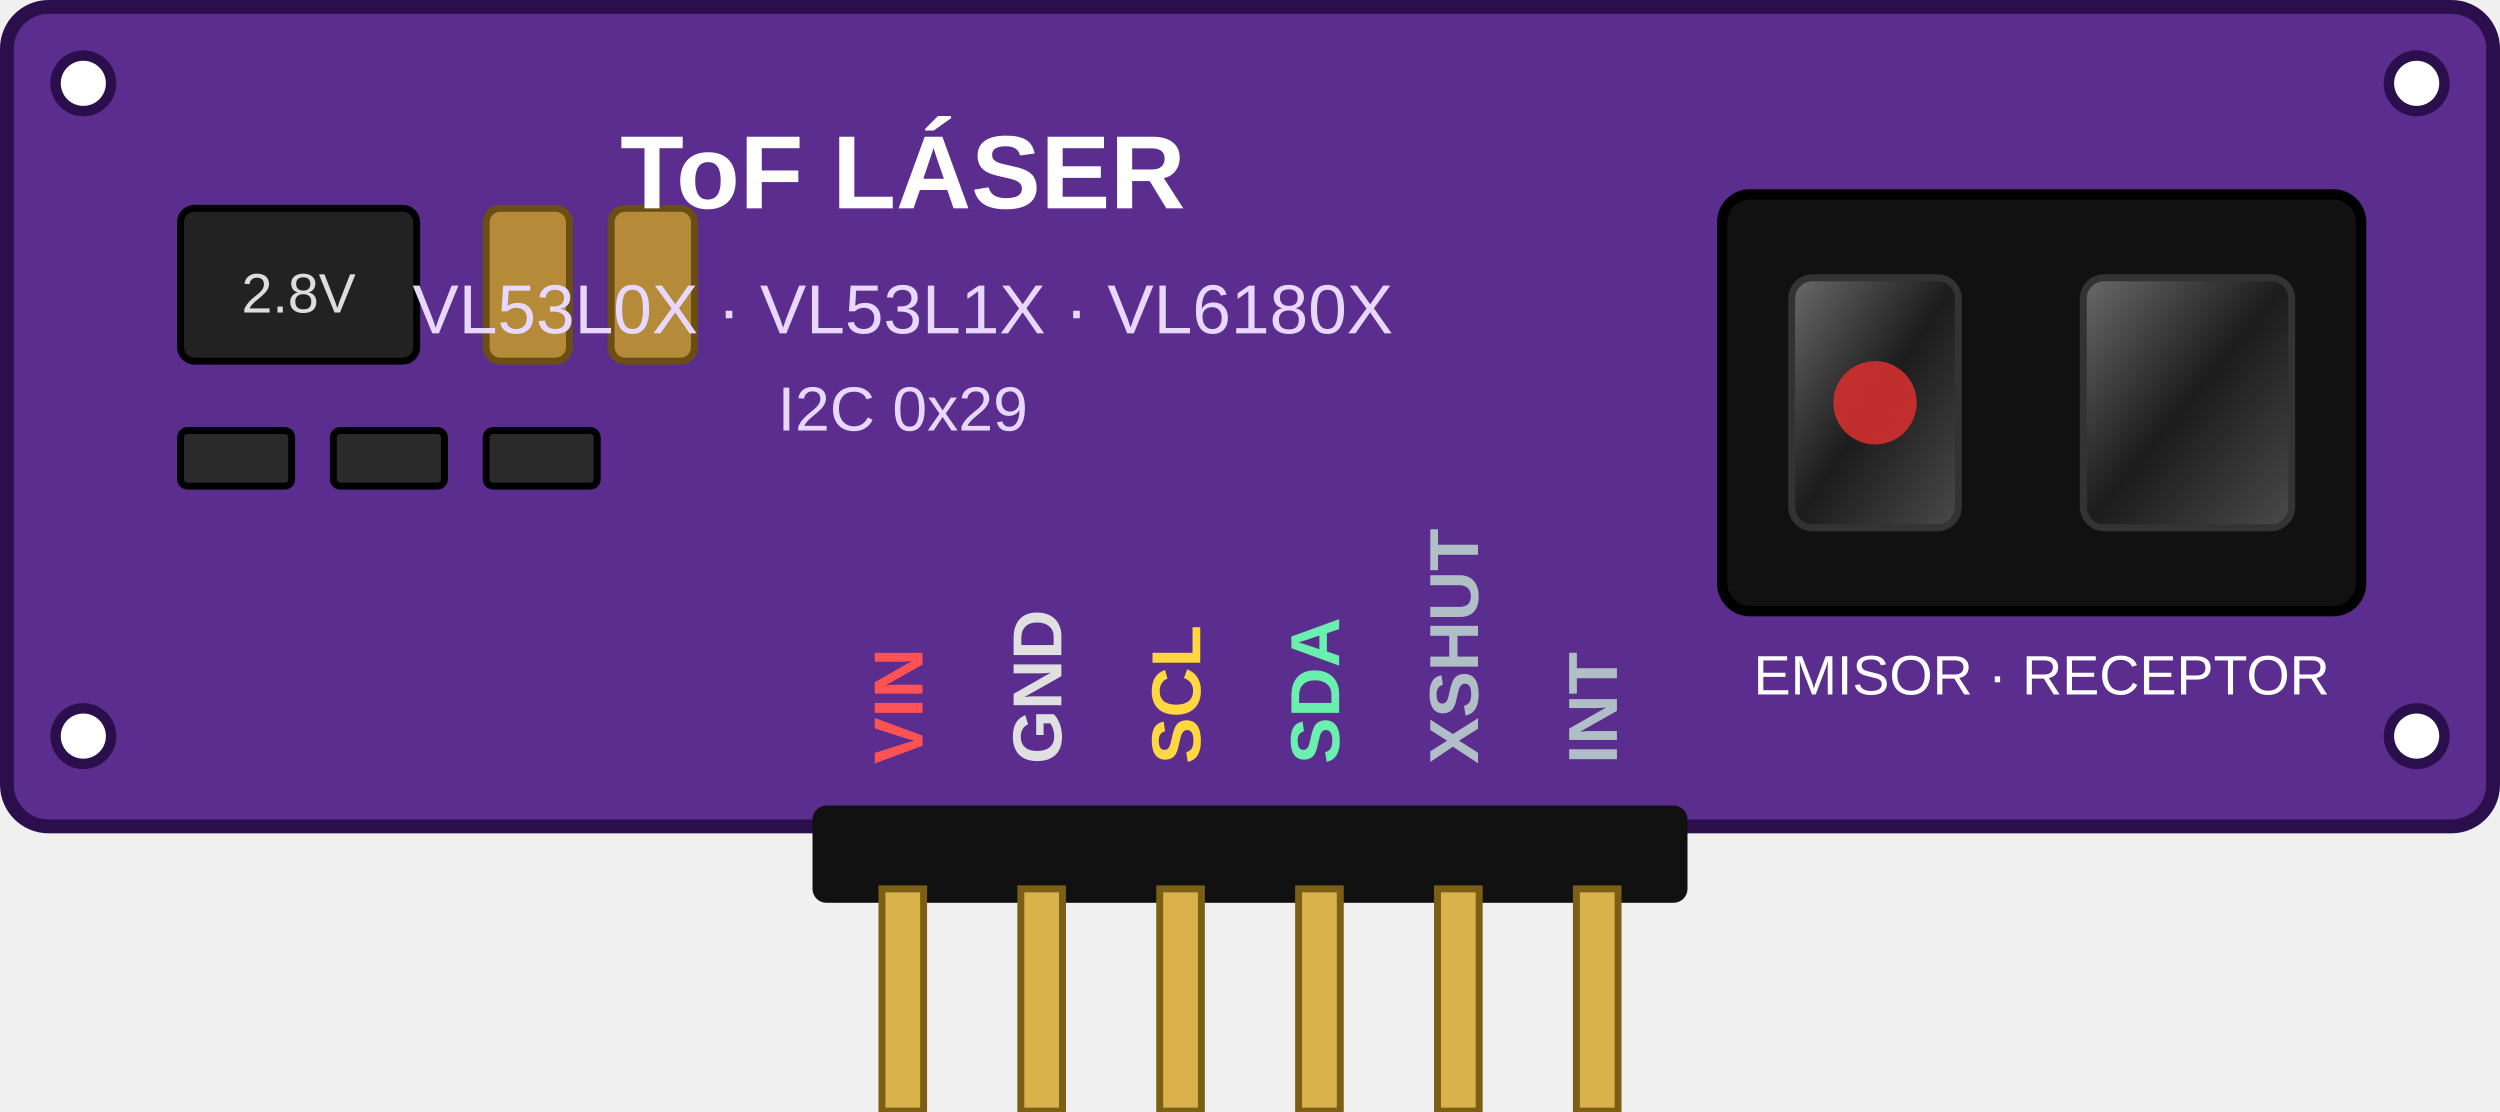
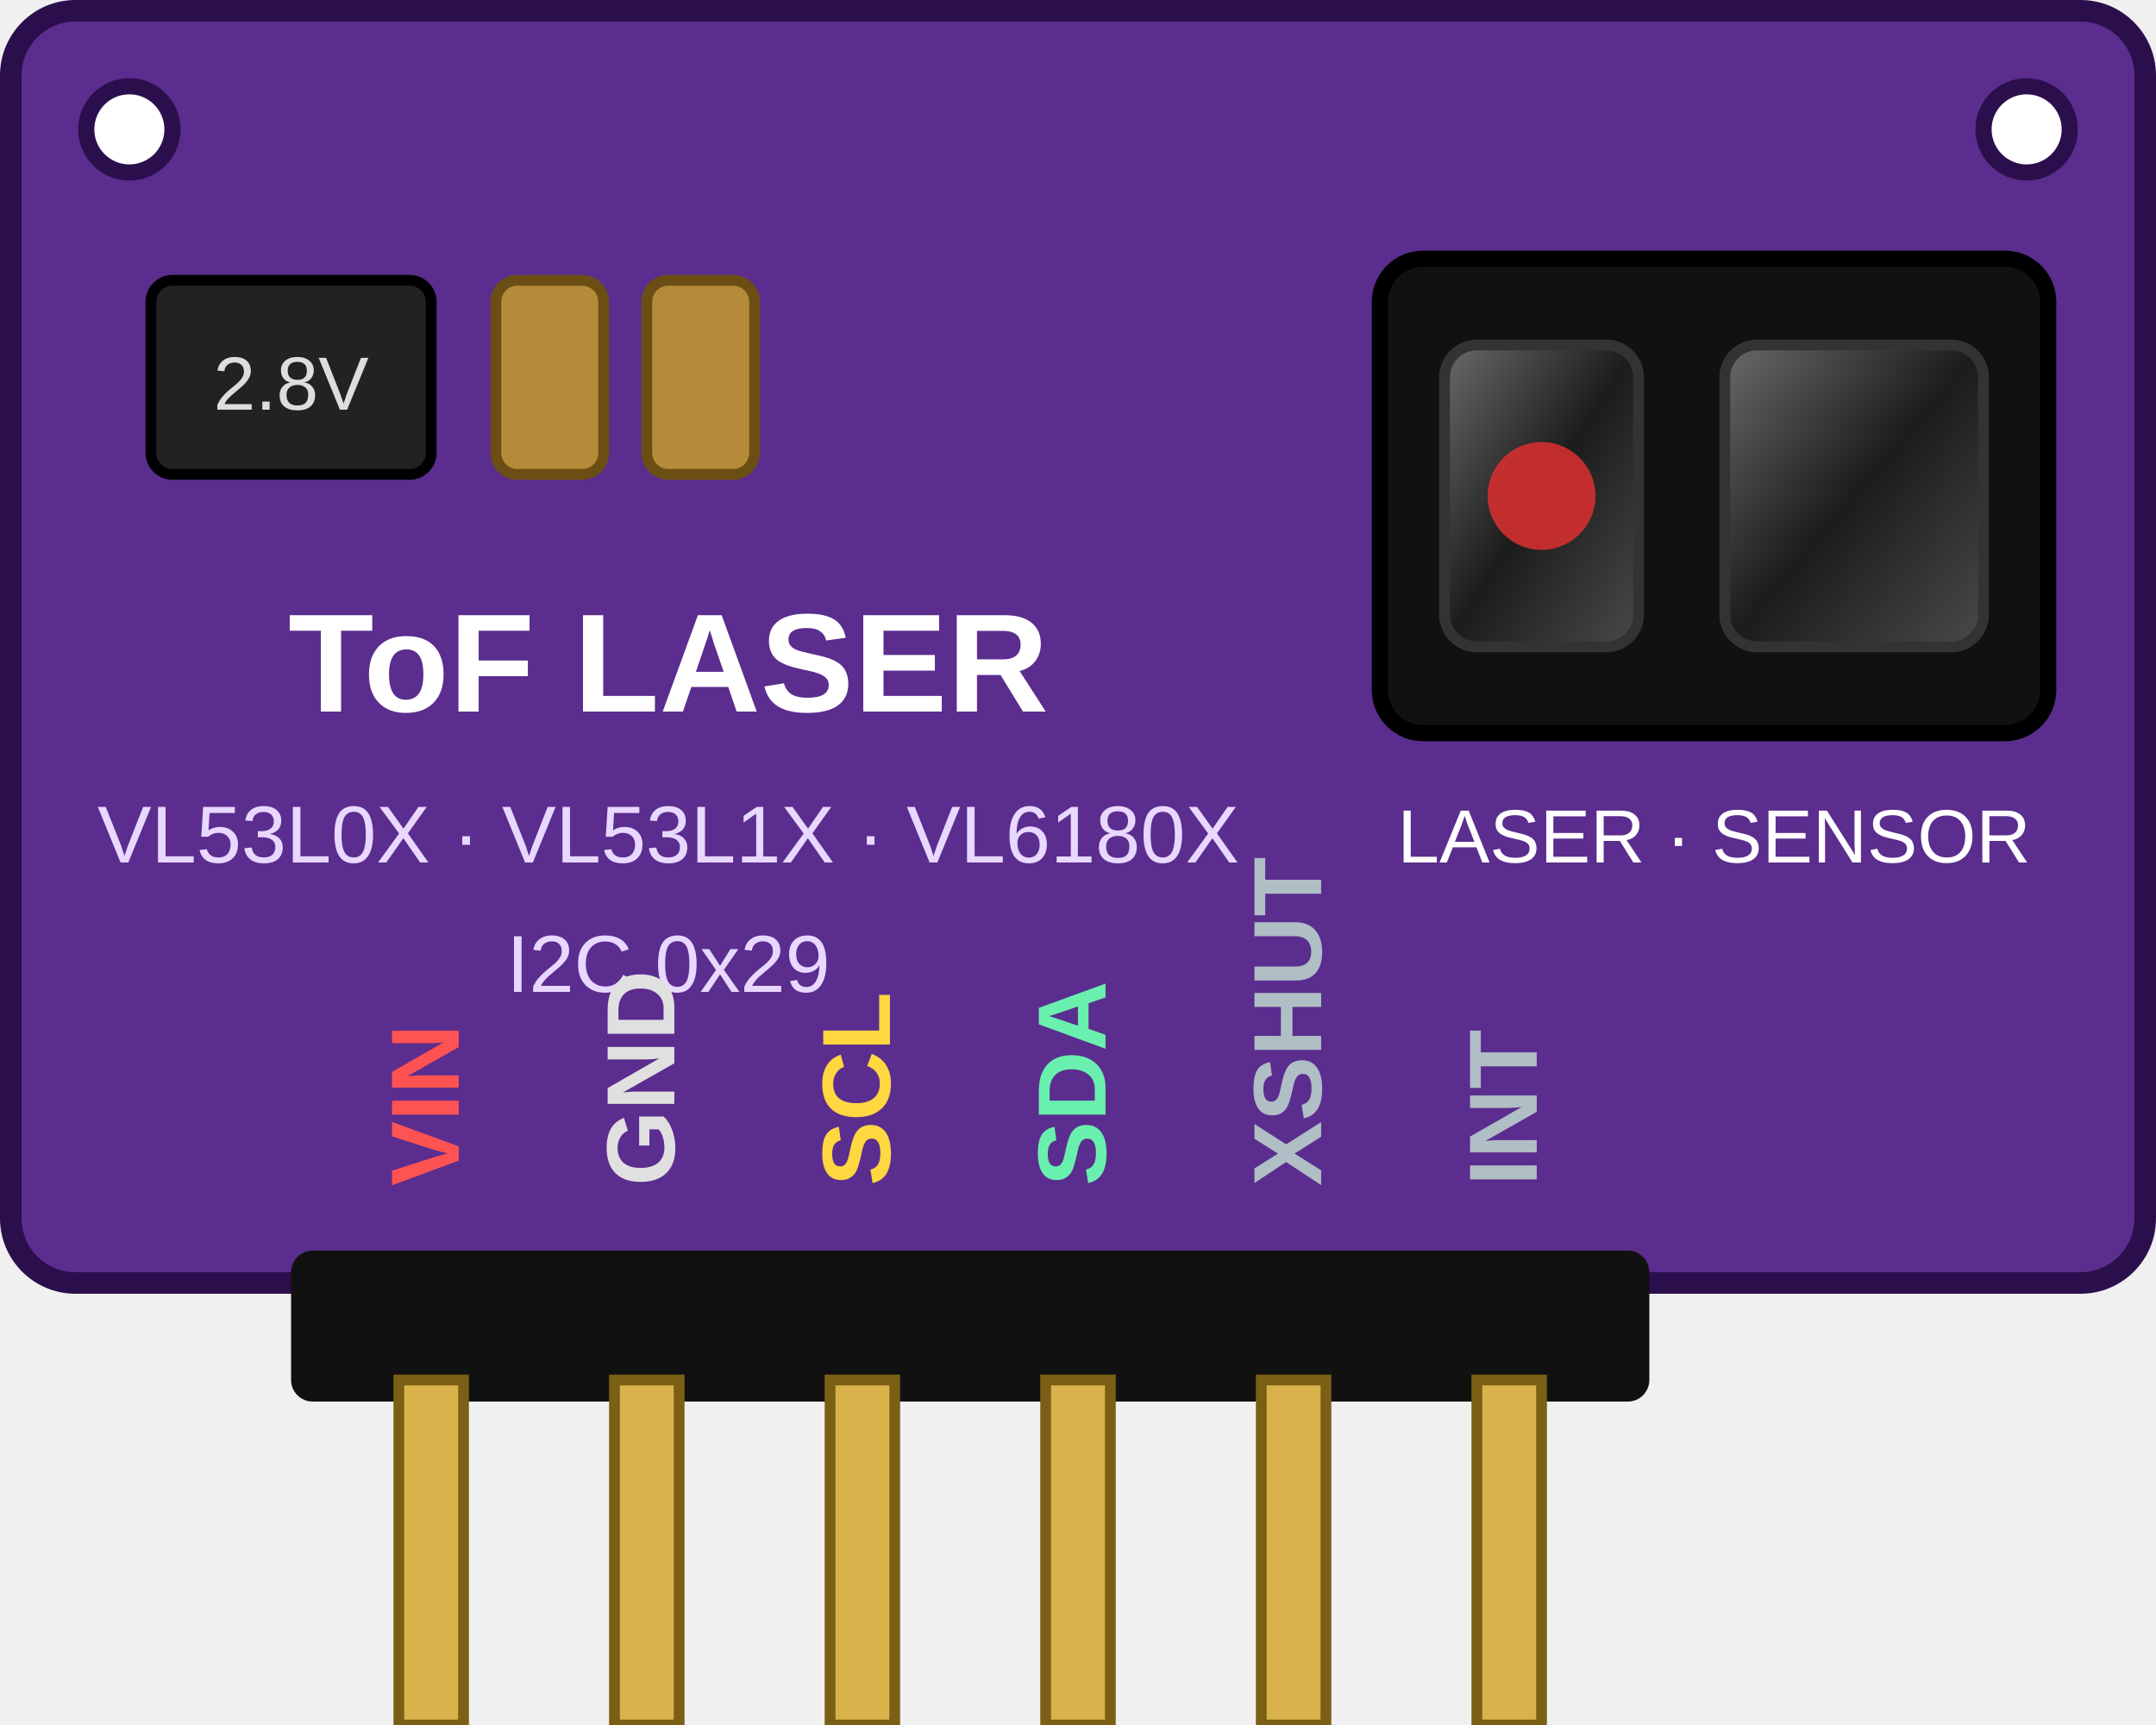
- <svg xmlns="http://www.w3.org/2000/svg" width="360" height="160" viewBox="0 0 360 160">
+ <svg xmlns="http://www.w3.org/2000/svg" width="200" height="160" viewBox="0 0 200 160">
  <defs>
    <linearGradient id="glass" x1="0" y1="0" x2="1" y2="1">
      <stop offset="0%" stop-color="#6a6a6a" />
      <stop offset="50%" stop-color="#1c1c1c" />
      <stop offset="100%" stop-color="#4a4a4a" />
    </linearGradient>
  </defs>
-   <rect x="1" y="1" width="358" height="118" rx="6" fill="#5b2d8e" stroke="#2b0f4d" stroke-width="2" />
+   <rect x="1" y="1" width="198" height="118" rx="6" fill="#5b2d8e" stroke="#2b0f4d" stroke-width="2" />
  <circle cx="12" cy="12" r="4" fill="#ffffff" stroke="#2b0f4d" stroke-width="1.5" />
-   <circle cx="348" cy="12" r="4" fill="#ffffff" stroke="#2b0f4d" stroke-width="1.5" />
-   <circle cx="12" cy="106" r="4" fill="#ffffff" stroke="#2b0f4d" stroke-width="1.5" />
-   <circle cx="348" cy="106" r="4" fill="#ffffff" stroke="#2b0f4d" stroke-width="1.5" />
-   <rect x="248" y="28" width="92" height="60" rx="4" fill="#111" stroke="#000" stroke-width="1.5" />
-   <rect x="258" y="40" width="24" height="36" rx="3" fill="url(#glass)" stroke="#333" />
-   <rect x="300" y="40" width="30" height="36" rx="3" fill="url(#glass)" stroke="#333" />
-   <circle cx="270" cy="58" r="6" fill="#d32f2f" opacity="0.9" />
-   <text x="294" y="100" font-size="8" fill="#ffffff" text-anchor="middle" font-family="Arial, Helvetica, sans-serif">EMISOR · RECEPTOR</text>
-   <rect x="26" y="30" width="34" height="22" rx="2" fill="#222" stroke="#000" />
-   <text x="43" y="45" font-size="8" fill="#ddd" text-anchor="middle" font-family="Arial, Helvetica, sans-serif">2.8V</text>
-   <rect x="70" y="30" width="12" height="22" rx="2" fill="#b58b3a" stroke="#6b4e14" />
-   <rect x="88" y="30" width="12" height="22" rx="2" fill="#b58b3a" stroke="#6b4e14" />
-   <rect x="26" y="62" width="16" height="8" rx="1" fill="#2a2a2a" stroke="#000" />
-   <rect x="48" y="62" width="16" height="8" rx="1" fill="#2a2a2a" stroke="#000" />
-   <rect x="70" y="62" width="16" height="8" rx="1" fill="#2a2a2a" stroke="#000" />
-   <text x="130" y="30" font-size="15" fill="#ffffff" text-anchor="middle" font-family="Arial, Helvetica, sans-serif" font-weight="bold">ToF LÁSER</text>
-   <text x="130" y="48" font-size="10" fill="#e8d7ff" text-anchor="middle" font-family="Arial, Helvetica, sans-serif">VL53L0X · VL53L1X · VL6180X</text>
-   <text x="130" y="62" font-size="9" fill="#e8d7ff" text-anchor="middle" font-family="Arial, Helvetica, sans-serif">I2C 0x29</text>
-   <rect x="117" y="116" width="126" height="14" rx="2" fill="#111" />
-   <text x="130" y="110" font-size="10" fill="#ff5252" text-anchor="start" font-family="Arial, Helvetica, sans-serif" font-weight="bold" transform="rotate(-90 130 110)" dominant-baseline="middle">VIN</text>
-   <rect x="127" y="128" width="6" height="32" fill="#d9b24c" stroke="#7a5f15" stroke-width="1" />
-   <text x="150" y="110" font-size="10" fill="#e0e0e0" text-anchor="start" font-family="Arial, Helvetica, sans-serif" font-weight="bold" transform="rotate(-90 150 110)" dominant-baseline="middle">GND</text>
-   <rect x="147" y="128" width="6" height="32" fill="#d9b24c" stroke="#7a5f15" stroke-width="1" />
-   <text x="170" y="110" font-size="10" fill="#ffd740" text-anchor="start" font-family="Arial, Helvetica, sans-serif" font-weight="bold" transform="rotate(-90 170 110)" dominant-baseline="middle">SCL</text>
-   <rect x="167" y="128" width="6" height="32" fill="#d9b24c" stroke="#7a5f15" stroke-width="1" />
-   <text x="190" y="110" font-size="10" fill="#69f0ae" text-anchor="start" font-family="Arial, Helvetica, sans-serif" font-weight="bold" transform="rotate(-90 190 110)" dominant-baseline="middle">SDA</text>
-   <rect x="187" y="128" width="6" height="32" fill="#d9b24c" stroke="#7a5f15" stroke-width="1" />
-   <text x="210" y="110" font-size="10" fill="#b0bec5" text-anchor="start" font-family="Arial, Helvetica, sans-serif" font-weight="bold" transform="rotate(-90 210 110)" dominant-baseline="middle">XSHUT</text>
-   <rect x="207" y="128" width="6" height="32" fill="#d9b24c" stroke="#7a5f15" stroke-width="1" />
-   <text x="230" y="110" font-size="10" fill="#b0bec5" text-anchor="start" font-family="Arial, Helvetica, sans-serif" font-weight="bold" transform="rotate(-90 230 110)" dominant-baseline="middle">INT</text>
-   <rect x="227" y="128" width="6" height="32" fill="#d9b24c" stroke="#7a5f15" stroke-width="1" />
+   <circle cx="188" cy="12" r="4" fill="#ffffff" stroke="#2b0f4d" stroke-width="1.5" />
+   <rect x="128" y="24" width="62" height="44" rx="4" fill="#111" stroke="#000" stroke-width="1.5" />
+   <rect x="134" y="32" width="18" height="28" rx="3" fill="url(#glass)" stroke="#333" />
+   <rect x="160" y="32" width="24" height="28" rx="3" fill="url(#glass)" stroke="#333" />
+   <circle cx="143" cy="46" r="5" fill="#d32f2f" opacity="0.9" />
+   <text x="159" y="80" font-size="7" fill="#ffffff" text-anchor="middle" font-family="Arial, Helvetica, sans-serif">LASER · SENSOR</text>
+   <rect x="14" y="26" width="26" height="18" rx="2" fill="#222" stroke="#000" />
+   <text x="27" y="38" font-size="7" fill="#ddd" text-anchor="middle" font-family="Arial, Helvetica, sans-serif">2.8V</text>
+   <rect x="46" y="26" width="10" height="18" rx="2" fill="#b58b3a" stroke="#6b4e14" />
+   <rect x="60" y="26" width="10" height="18" rx="2" fill="#b58b3a" stroke="#6b4e14" />
+   <text x="62" y="66" font-size="13" fill="#ffffff" text-anchor="middle" font-family="Arial, Helvetica, sans-serif" font-weight="bold">ToF LASER</text>
+   <text x="62" y="80" font-size="7.5" fill="#e8d7ff" text-anchor="middle" font-family="Arial, Helvetica, sans-serif">VL53L0X · VL53L1X · VL6180X</text>
+   <text x="62" y="92" font-size="7.5" fill="#e8d7ff" text-anchor="middle" font-family="Arial, Helvetica, sans-serif">I2C 0x29</text>
+   <rect x="27" y="116" width="126" height="14" rx="2" fill="#111" />
+   <text x="40" y="110" font-size="9" fill="#ff5252" text-anchor="start" font-family="Arial, Helvetica, sans-serif" font-weight="bold" transform="rotate(-90 40 110)" dominant-baseline="middle">VIN</text>
+   <rect x="37" y="128" width="6" height="32" fill="#d9b24c" stroke="#7a5f15" stroke-width="1" />
+   <text x="60" y="110" font-size="9" fill="#e0e0e0" text-anchor="start" font-family="Arial, Helvetica, sans-serif" font-weight="bold" transform="rotate(-90 60 110)" dominant-baseline="middle">GND</text>
+   <rect x="57" y="128" width="6" height="32" fill="#d9b24c" stroke="#7a5f15" stroke-width="1" />
+   <text x="80" y="110" font-size="9" fill="#ffd740" text-anchor="start" font-family="Arial, Helvetica, sans-serif" font-weight="bold" transform="rotate(-90 80 110)" dominant-baseline="middle">SCL</text>
+   <rect x="77" y="128" width="6" height="32" fill="#d9b24c" stroke="#7a5f15" stroke-width="1" />
+   <text x="100" y="110" font-size="9" fill="#69f0ae" text-anchor="start" font-family="Arial, Helvetica, sans-serif" font-weight="bold" transform="rotate(-90 100 110)" dominant-baseline="middle">SDA</text>
+   <rect x="97" y="128" width="6" height="32" fill="#d9b24c" stroke="#7a5f15" stroke-width="1" />
+   <text x="120" y="110" font-size="9" fill="#b0bec5" text-anchor="start" font-family="Arial, Helvetica, sans-serif" font-weight="bold" transform="rotate(-90 120 110)" dominant-baseline="middle">XSHUT</text>
+   <rect x="117" y="128" width="6" height="32" fill="#d9b24c" stroke="#7a5f15" stroke-width="1" />
+   <text x="140" y="110" font-size="9" fill="#b0bec5" text-anchor="start" font-family="Arial, Helvetica, sans-serif" font-weight="bold" transform="rotate(-90 140 110)" dominant-baseline="middle">INT</text>
+   <rect x="137" y="128" width="6" height="32" fill="#d9b24c" stroke="#7a5f15" stroke-width="1" />
</svg>
